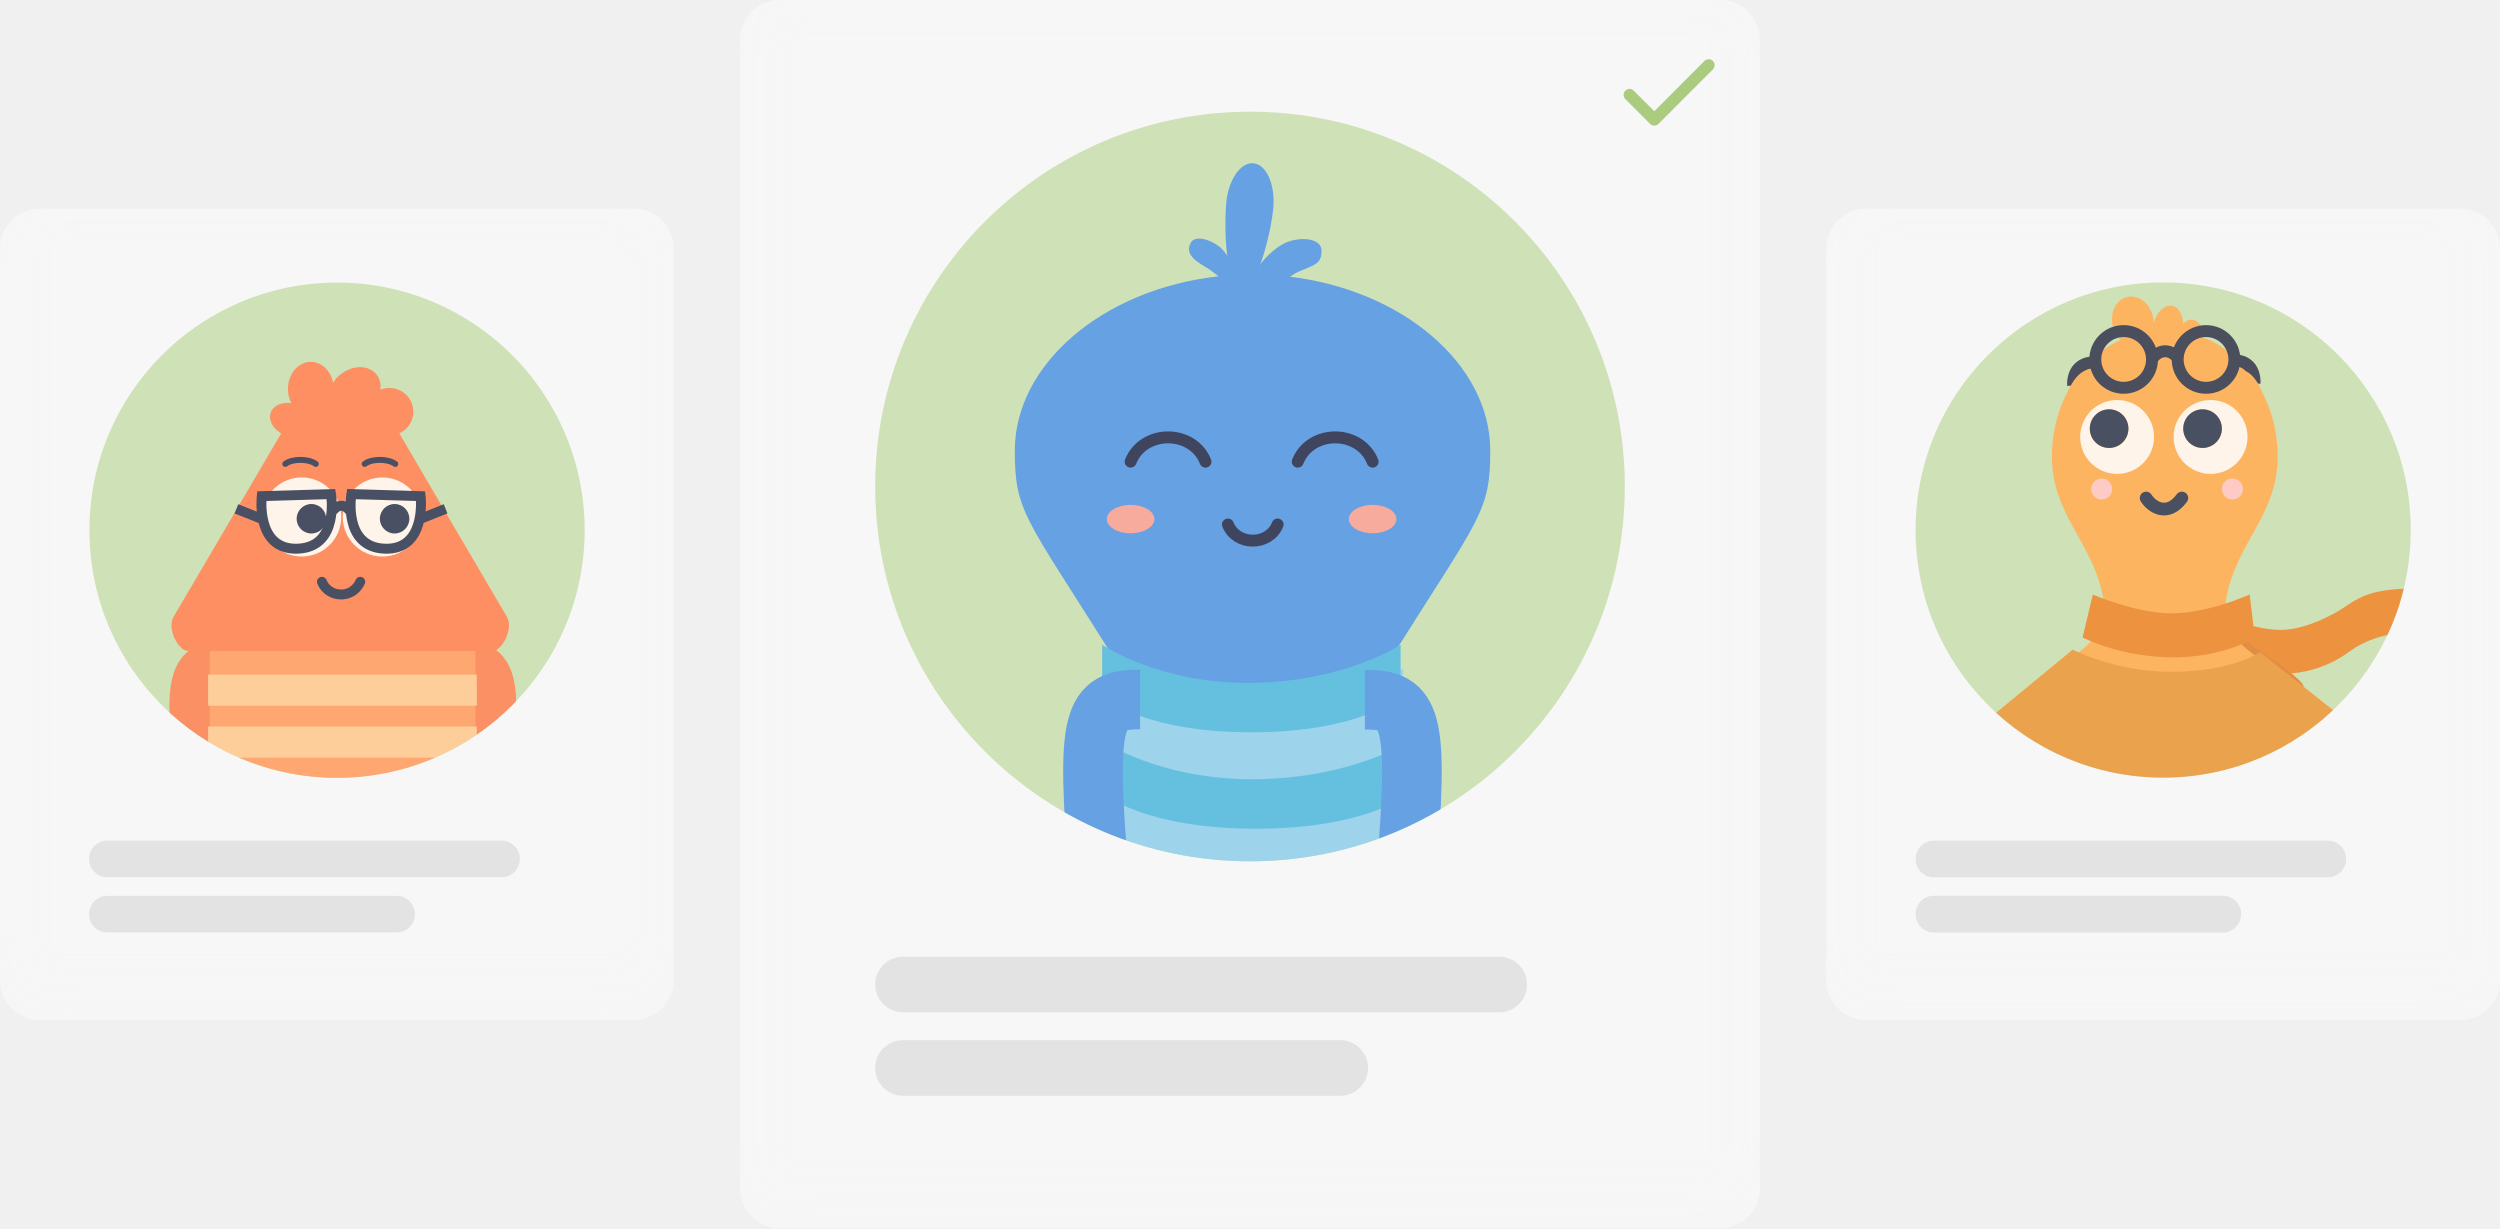
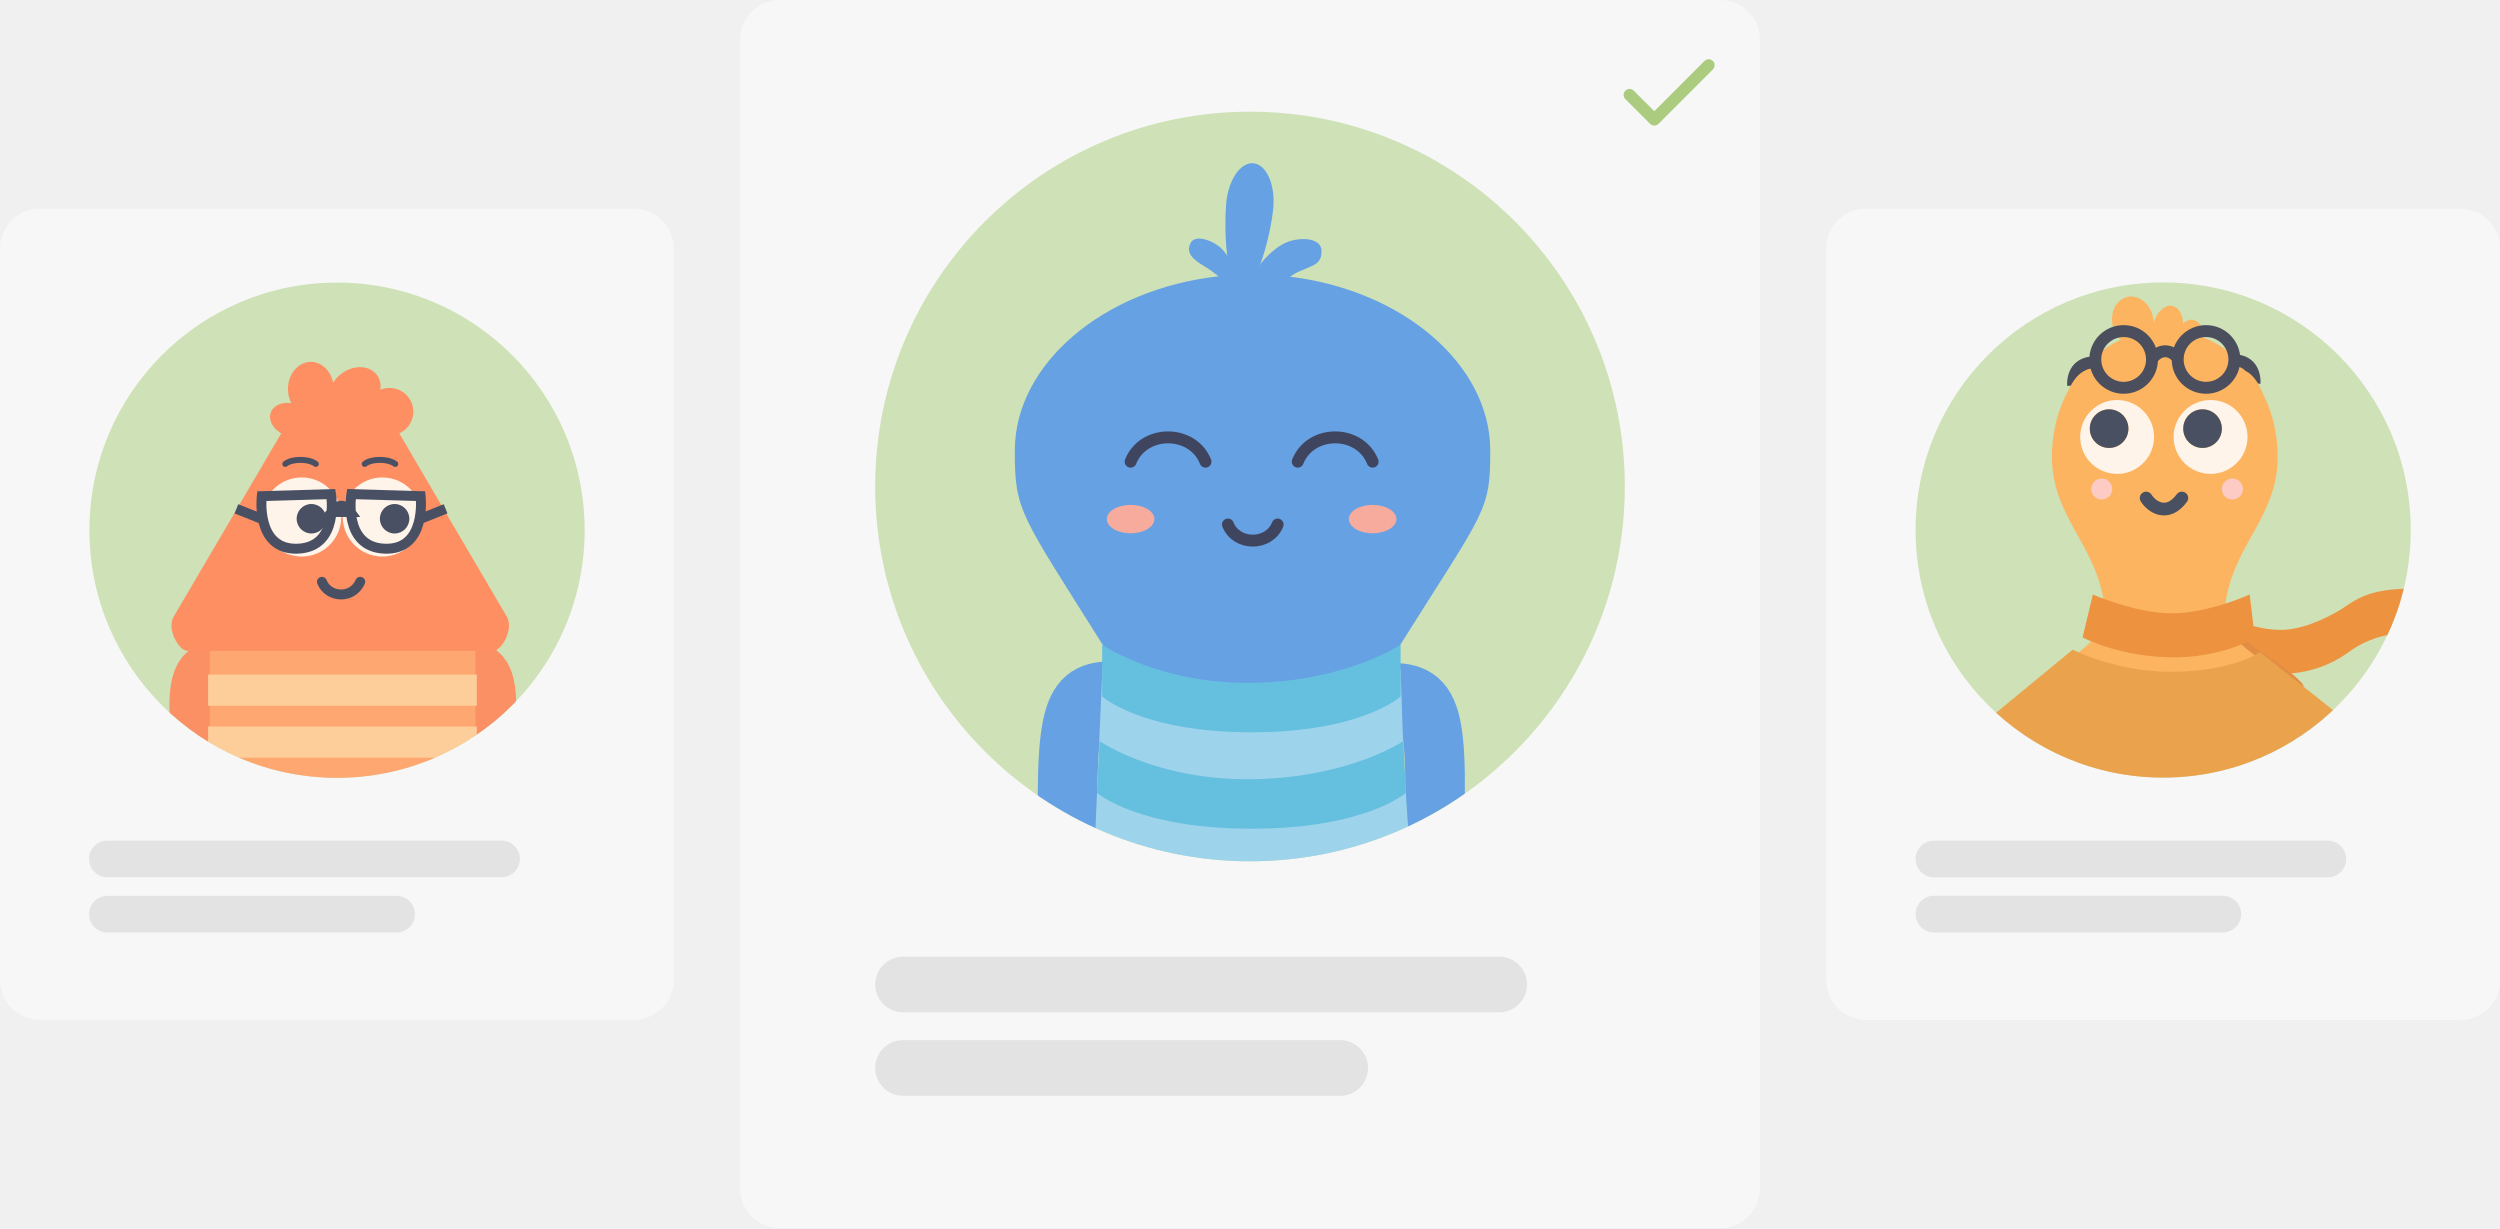
<svg xmlns="http://www.w3.org/2000/svg" xmlns:xlink="http://www.w3.org/1999/xlink" width="6290" height="3090" viewBox="0 0 6290 3090">
  <defs>
-     <rect id="a" width="1695" height="2041.134" rx="100" />
-     <filter id="b" width="108.8%" height="107.3%" x="-4.4%" y="-3.7%" filterUnits="objectBoundingBox">
-       <feMorphology in="SourceAlpha" radius="10" result="shadowSpreadInner1" />
-       <feGaussianBlur in="shadowSpreadInner1" result="shadowBlurInner1" stdDeviation="50" />
-       <feOffset dy="-40" in="shadowBlurInner1" result="shadowOffsetInner1" />
-       <feComposite in="shadowOffsetInner1" in2="SourceAlpha" k2="-1" k3="1" operator="arithmetic" result="shadowInnerInner1" />
-       <feColorMatrix in="shadowInnerInner1" values="0 0 0 0 0.964 0 0 0 0 0.964 0 0 0 0 0.964 0 0 0 0.5 0" />
-     </filter>
-     <circle id="c" cx="622.909" cy="622.909" r="622.909" />
-     <rect id="e" width="2566" height="3090" rx="100" />
-     <filter id="f" width="105.8%" height="104.9%" x="-2.9%" y="-2.4%" filterUnits="objectBoundingBox">
-       <feMorphology in="SourceAlpha" radius="10" result="shadowSpreadInner1" />
-       <feGaussianBlur in="shadowSpreadInner1" result="shadowBlurInner1" stdDeviation="50" />
-       <feOffset dy="-40" in="shadowBlurInner1" result="shadowOffsetInner1" />
-       <feComposite in="shadowOffsetInner1" in2="SourceAlpha" k2="-1" k3="1" operator="arithmetic" result="shadowInnerInner1" />
-       <feColorMatrix in="shadowInnerInner1" values="0 0 0 0 0.964 0 0 0 0 0.964 0 0 0 0 0.964 0 0 0 0.5 0" />
-     </filter>
-     <circle id="g" cx="943" cy="943" r="943" />
-     <rect id="i" width="1695" height="2041" rx="100" />
-     <filter id="j" width="108.8%" height="107.3%" x="-4.4%" y="-3.7%" filterUnits="objectBoundingBox">
-       <feMorphology in="SourceAlpha" radius="10" result="shadowSpreadInner1" />
-       <feGaussianBlur in="shadowSpreadInner1" result="shadowBlurInner1" stdDeviation="50" />
-       <feOffset dy="-40" in="shadowBlurInner1" result="shadowOffsetInner1" />
-       <feComposite in="shadowOffsetInner1" in2="SourceAlpha" k2="-1" k3="1" operator="arithmetic" result="shadowInnerInner1" />
-       <feColorMatrix in="shadowInnerInner1" values="0 0 0 0 0.964 0 0 0 0 0.964 0 0 0 0 0.964 0 0 0 0.5 0" />
-     </filter>
-     <circle id="k" cx="623" cy="623" r="623" />
+     <circle id="a" cx="622.909" cy="622.909" r="622.909" />
+     <circle id="c" cx="943" cy="943" r="943" />
+     <circle id="e" cx="623" cy="623" r="623" />
  </defs>
  <g fill="none" fill-rule="evenodd">
    <g transform="translate(4595 525)">
-       <use fill="#F7F7F7" xlink:href="#a" />
-       <use fill="#000" filter="url(#b)" xlink:href="#a" />
-       <rect width="1083.32" height="92.479" x="224.591" y="1589.971" fill="#E3E3E3" rx="46.239" />
-       <rect width="819.096" height="92.479" x="224.591" y="1728.689" fill="#E3E3E3" rx="46.239" />
-       <g>
-         <g transform="translate(224.5908 185.6177)">
-           <mask id="d" fill="#fff">
-             <use xlink:href="#c" />
-           </mask>
-           <use fill="#CFE1B7" fill-rule="nonzero" xlink:href="#c" />
-           <g fill-rule="nonzero" mask="url(#d)">
-             <path fill="#ED923F" d="M1239.134 770.387c-98.037 2.113-127.617 24.932-164.957 49.787-19.477 12.946-87.703 51.592-149.245 53.897-70.531 2.612-154.162-37.263-154.162-37.263l-13.1 109.024s71.991 41.95 171.487 38.838c96.462-3.035 155.161-51.054 166.34-58.776 33.306-23.088 79.098-43.371 148.63-44.524 71.914-1.152 156.966 49.364 156.966 49.364l8.144-108.87s-64.922-53.743-170.104-51.477z" />
-             <path fill="#E28D44" d="M794.435 821.71c-2.843 16.596 23.779 72.26 61.465 98.344 32.538 22.512 91.045 58.776 117.168 89.508 26.123 30.732-127.924 72.99-127.924 72.99l-74.526-122.162-39.568-72.99 39.568-61.465s25.738-15.366 23.818-4.226z" />
-             <path fill="#FCB460" d="M1021.049 1125.501c-.384-21.743-9.105-42.603-24.816-61.849-72.068-119.05-241.596-128.001-213.937-272.251 26.507-138.296 128.692-207.444 128.692-352.655 0-174.599-122.2-316.161-272.943-316.161h-22.051c-150.743 0-272.943 141.562-272.943 316.161 0 145.211 102.186 214.359 128.692 352.655 31.731 165.571-196.304 152.894-238.561 333.063-1.114 4.764.307 8.298 3.88 10.756 9.373 95.77 181.206 172.102 391.801 172.102 214.859 0 389.342-79.443 392.185-177.903.23-1.229.23-2.535 0-3.918z" />
-             <path fill="#ED923F" d="M853.595 893.931s-82.632 52.783-218.585 49.172c-126.733-3.381-214.743-49.94-214.743-49.94l25.738-107.948s102.992 45.254 192.846 47.251c92.927 2.074 201.682-47.251 201.682-47.251l13.061 108.716z" />
-             <path fill="#EBA24C" d="M1158.231 1161.688s-389.15 172.025-531.288 168.26c-132.495-3.534-537.05-154.431-537.05-154.431l305.404-251.622s104.106 54.55 242.403 55.703c157.12 1.306 228.957-49.556 228.957-49.556l291.575 231.646z" />
-           </g>
-           <g fill-rule="nonzero" transform="translate(414.1203 295.8002)">
-             <path fill="#FEF4E9" d="M92.966 0C41.604 0 0 41.604 0 92.966c0 51.362 41.604 92.966 92.966 92.966 51.362 0 92.966-41.604 92.966-92.966C185.932 41.604 144.327 0 92.966 0zM72.798 120.625c-26.853 0-48.596-21.743-48.596-48.596s21.743-48.596 48.596-48.596c26.853 0 48.596 21.743 48.596 48.596 0 26.853-21.743 48.596-48.596 48.596z" />
-             <circle cx="72.798" cy="72.029" r="48.596" fill="#495061" />
-             <path fill="#FEF4E9" d="M328.069 0c-51.362 0-92.966 41.604-92.966 92.966 0 51.362 41.604 92.966 92.966 92.966s92.966-41.604 92.966-92.966C421.035 41.604 379.431 0 328.069 0zm-20.168 120.625c-26.853 0-48.596-21.743-48.596-48.596s21.743-48.596 48.596-48.596 48.596 21.743 48.596 48.596c0 26.853-21.743 48.596-48.596 48.596z" />
-             <circle cx="307.901" cy="72.029" r="48.596" fill="#495061" />
-           </g>
-           <path stroke="#495061" stroke-linecap="round" stroke-width="32" d="M580.076 542.428c13.83 22.281 53.398 49.556 89.893 0" />
-           <g fill="#FDCBC4" fill-rule="nonzero" transform="translate(441.7796 493.2565)">
-             <circle cx="26.507" cy="26.507" r="26.507" />
-             <circle cx="355.344" cy="26.507" r="26.507" />
-           </g>
-           <path fill="#FCB460" fill-rule="nonzero" d="M693.978 93.734c-8.567 0-16.173 4.226-20.821 10.718-.461-23.241-11.064-42.027-27.352-45.292-19.054-3.803-39.107 14.982-46.713 42.718-.077-5.186-.691-10.526-1.921-15.904-7.722-33.69-36.61-55.856-64.538-49.441-27.928 6.415-44.293 38.915-36.572 72.606 7.722 33.69 36.61 55.856 64.538 49.441 17.057-3.918 29.811-17.556 35.381-35.266-.384 24.509 10.411 44.716 27.352 48.096 19.093 3.803 39.222-15.097 46.79-42.949 3.688 9.565 12.984 16.327 23.818 16.327 14.099 0 25.546-11.448 25.546-25.546s-11.409-25.508-25.508-25.508z" />
-           <g stroke="#4A4E5D" stroke-width="30" transform="translate(396.065 122.1617)">
-             <circle cx="127.425" cy="71.568" r="71.338" />
-             <path d="M199.531 69.532c8.567-11.525 19.976-18.555 32.5-18.555 12.523 0 23.933 7.03 32.5 18.555M.384 137.144c-1.114-15.174 3.381-32.884 13.676-43.371 10.257-10.526 24.586-15.251 39.76-14.483" />
-             <circle cx="334.715" cy="71.568" r="71.338" />
-           </g>
-           <path stroke="#4A4E5D" stroke-width="30" d="M852.711 253.927c1.114-15.174-3.381-32.884-13.676-43.371-10.257-10.526-24.586-15.251-39.76-14.483" />
-           <ellipse cx="413.32" cy="266.392" fill="#FCB460" fill-rule="nonzero" rx="50.515" ry="23.241" transform="rotate(-60 413.3202 266.392)" />
-           <ellipse cx="841.632" cy="266.371" fill="#FCB460" fill-rule="nonzero" rx="23.241" ry="50.515" transform="rotate(-30 841.6316 266.3712)" />
+       <rect width="1695" height="2041.134" fill="#F7F7F7" fill-rule="nonzero" rx="100" />
+       <rect width="1083.32" height="92.479" x="224.591" y="1589.971" fill="#E3E3E3" fill-rule="nonzero" rx="46.239" />
+       <rect width="819.096" height="92.479" x="224.591" y="1728.689" fill="#E3E3E3" fill-rule="nonzero" rx="46.239" />
+       <g transform="translate(224.5908 185.6177)">
+         <circle cx="622.909" cy="622.909" r="622.909" fill="#CFE1B7" fill-rule="nonzero" />
+         <mask id="b" fill="#fff">
+           <use xlink:href="#a" />
+         </mask>
+         <g fill-rule="nonzero" mask="url(#b)">
+           <path fill="#ED923F" d="M1239.134 770.387c-98.037 2.113-127.617 24.932-164.957 49.787-19.477 12.946-87.703 51.592-149.245 53.897-70.531 2.612-154.162-37.263-154.162-37.263l-13.1 109.024s71.991 41.95 171.487 38.838c96.462-3.035 155.161-51.054 166.34-58.776 33.306-23.088 79.098-43.371 148.63-44.524 71.914-1.152 156.966 49.364 156.966 49.364l8.144-108.87s-64.922-53.743-170.104-51.477z" />
+           <path fill="#E28D44" d="M794.435 821.71c-2.843 16.596 23.779 72.26 61.465 98.344 32.538 22.512 91.045 58.776 117.168 89.508 26.123 30.732-127.924 72.99-127.924 72.99l-74.526-122.162-39.568-72.99 39.568-61.465s25.738-15.366 23.818-4.226z" />
+           <path fill="#FCB460" d="M1021.049 1125.501c-.384-21.743-9.105-42.603-24.816-61.849-72.068-119.05-241.596-128.001-213.937-272.251 26.507-138.296 128.692-207.444 128.692-352.655 0-174.599-122.2-316.161-272.943-316.161h-22.051c-150.743 0-272.943 141.562-272.943 316.161 0 145.211 102.186 214.359 128.692 352.655 31.731 165.571-196.304 152.894-238.561 333.063-1.114 4.764.307 8.298 3.88 10.756 9.373 95.77 181.206 172.102 391.801 172.102 214.859 0 389.342-79.443 392.185-177.903.23-1.229.23-2.535 0-3.918z" />
+           <path fill="#ED923F" d="M853.595 893.931s-82.632 52.783-218.585 49.172c-126.733-3.381-214.743-49.94-214.743-49.94l25.738-107.948s102.992 45.254 192.846 47.251c92.927 2.074 201.682-47.251 201.682-47.251l13.061 108.716z" />
+           <path fill="#EBA24C" d="M1158.231 1161.688s-389.15 172.025-531.288 168.26c-132.495-3.534-537.05-154.431-537.05-154.431l305.404-251.622s104.106 54.55 242.403 55.703c157.12 1.306 228.957-49.556 228.957-49.556l291.575 231.646z" />
        </g>
+         <g fill-rule="nonzero" transform="translate(414.1203 295.8002)">
+           <path fill="#FEF4E9" d="M92.966 0C41.604 0 0 41.604 0 92.966c0 51.362 41.604 92.966 92.966 92.966 51.362 0 92.966-41.604 92.966-92.966C185.932 41.604 144.327 0 92.966 0zM72.798 120.625c-26.853 0-48.596-21.743-48.596-48.596s21.743-48.596 48.596-48.596c26.853 0 48.596 21.743 48.596 48.596 0 26.853-21.743 48.596-48.596 48.596z" />
+           <circle cx="72.798" cy="72.029" r="48.596" fill="#495061" />
+           <path fill="#FEF4E9" d="M328.069 0c-51.362 0-92.966 41.604-92.966 92.966 0 51.362 41.604 92.966 92.966 92.966s92.966-41.604 92.966-92.966C421.035 41.604 379.431 0 328.069 0zm-20.168 120.625c-26.853 0-48.596-21.743-48.596-48.596s21.743-48.596 48.596-48.596 48.596 21.743 48.596 48.596c0 26.853-21.743 48.596-48.596 48.596z" />
+           <circle cx="307.901" cy="72.029" r="48.596" fill="#495061" />
+         </g>
+         <path stroke="#495061" stroke-linecap="round" stroke-width="32" d="M580.076 542.428c13.83 22.281 53.398 49.556 89.893 0" />
+         <g fill="#FDCBC4" fill-rule="nonzero" transform="translate(441.7796 493.2565)">
+           <circle cx="26.507" cy="26.507" r="26.507" />
+           <circle cx="355.344" cy="26.507" r="26.507" />
+         </g>
+         <path fill="#FCB460" fill-rule="nonzero" d="M693.978 93.734c-8.567 0-16.173 4.226-20.821 10.718-.461-23.241-11.064-42.027-27.352-45.292-19.054-3.803-39.107 14.982-46.713 42.718-.077-5.186-.691-10.526-1.921-15.904-7.722-33.69-36.61-55.856-64.538-49.441-27.928 6.415-44.293 38.915-36.572 72.606 7.722 33.69 36.61 55.856 64.538 49.441 17.057-3.918 29.811-17.556 35.381-35.266-.384 24.509 10.411 44.716 27.352 48.096 19.093 3.803 39.222-15.097 46.79-42.949 3.688 9.565 12.984 16.327 23.818 16.327 14.099 0 25.546-11.448 25.546-25.546s-11.409-25.508-25.508-25.508z" />
+         <g stroke="#4A4E5D" stroke-width="30" transform="translate(396.065 122.1617)">
+           <circle cx="127.425" cy="71.568" r="71.338" />
+           <path d="M199.531 69.532c8.567-11.525 19.976-18.555 32.5-18.555 12.523 0 23.933 7.03 32.5 18.555M.384 137.144c-1.114-15.174 3.381-32.884 13.676-43.371 10.257-10.526 24.586-15.251 39.76-14.483" />
+           <circle cx="334.715" cy="71.568" r="71.338" />
+         </g>
+         <path stroke="#4A4E5D" stroke-width="30" d="M852.711 253.927c1.114-15.174-3.381-32.884-13.676-43.371-10.257-10.526-24.586-15.251-39.76-14.483" />
+         <ellipse cx="413.32" cy="266.392" fill="#FCB460" fill-rule="nonzero" rx="50.515" ry="23.241" transform="rotate(-60 413.3202 266.392)" />
+         <ellipse cx="841.632" cy="266.371" fill="#FCB460" fill-rule="nonzero" rx="23.241" ry="50.515" transform="rotate(-30 841.6316 266.3712)" />
      </g>
    </g>
    <g transform="translate(1862)">
-       <use fill="#F7F7F7" xlink:href="#e" />
-       <use fill="#000" filter="url(#f)" xlink:href="#e" />
-       <rect width="1640" height="140" x="340" y="2407" fill="#E3E3E3" rx="70" />
-       <rect width="1240" height="140" x="340" y="2617" fill="#E3E3E3" rx="70" />
-       <g>
-         <g transform="translate(340 281)">
-           <mask id="h" fill="#fff">
-             <use xlink:href="#g" />
-           </mask>
-           <use fill="#CFE1B7" fill-rule="nonzero" xlink:href="#g" />
-           <g mask="url(#h)">
-             <g transform="translate(351.2624 129.1064)">
-               <path fill="#65A1E3" fill-rule="nonzero" d="M1196.27 724.043c0-218.085-221.923-406.336-511.191-438.787-26.694-3.257-147.193-3.257-173.887 0C221.923 317.706 0 505.957 0 724.043c0 151.845 25.879 166.035 234.485 497.699 2.966 6.455 5.118 13.085 5.118 19.308v483.277l357.078 54.492 358.241-54.492v-483.277c0-3.838.814-7.793 2.152-11.806C1170.041 890.311 1196.27 876.993 1196.27 724.043z" />
-               <ellipse cx="291.362" cy="895.894" fill="#F6AB9D" fill-rule="nonzero" rx="59.901" ry="35.766" />
-               <ellipse cx="900.255" cy="895.894" fill="#F6AB9D" fill-rule="nonzero" rx="59.901" ry="35.766" />
-               <g fill-rule="nonzero">
-                 <path fill="#9DD3EB" d="M198.894 1766.78l21.403-493.745 448.474 83.745 309.601-83.745-21.403 215.759 36.336 238.44s-405.17 64.553-422.093 68.043c-16.924 3.489-372.318-28.496-372.318-28.496z" />
-                 <path fill="#65BFDF" d="M970.624 1342.241s-98.168 90.142-375.397 90.142c-276.044 0-375.397-90.142-375.397-90.142v-130.27s143.385 98.865 375.397 95.957c237.262-2.966 375.397-95.957 375.397-95.957v130.27zM993.305 1584.752s-101.133 90.142-386.738 90.142c-284.383 0-386.738-90.142-386.738-90.142v-130.27s147.716 98.865 386.738 95.957c244.43-2.966 386.738-95.957 386.738-95.957v130.27z" />
-               </g>
-               <path stroke="#65A1E3" stroke-width="150" d="M315.089 1349.743c-118.638 0-137.132 40.709-103.285 449.023M880.773 1350.267c118.638 0 137.132 40.709 103.285 449.023" />
-               <path fill="#65A1E3" fill-rule="nonzero" d="M650.359 112.299c-4.943 58.912-39.662 206.279-78.104 201.162-43.617-5.816-45.42-152.252-40.477-211.165C536.722 43.384 567.312-2.094 600.054.64 632.796 3.431 655.302 53.387 650.359 112.299z" />
-               <path fill="#65A1E3" fill-rule="nonzero" d="M604.823 303.574c33.149 43.85 71.648-14.19 109.333-30.241 39.546-16.865 57.574-19.191 57.574-52.34 0-33.847-57.458-36.755-94.155-18.552-36.696 18.145-90.782 77.289-72.753 101.133zM560.624 310.553c-10.875 14.888-39.895-24.949-82.582-50.014-29.252-17.156-50.014-34.894-34.661-60.948 9.363-15.935 41.93-10.759 69.264 9.247 27.333 20.006 58.854 86.827 47.979 101.715z" />
-               <path stroke="#40455F" stroke-linecap="round" stroke-width="30" d="M536.199 909.56c21.518 54.085 103.518 54.085 125.035 0M291.362 751.434c32.451-81.477 155.974-81.477 188.426 0M711.83 751.434c32.451-81.477 155.974-81.477 188.426 0" />
+       <rect width="2566" height="3090" fill="#F7F7F7" fill-rule="nonzero" rx="100" />
+       <rect width="1640" height="140" x="340" y="2407" fill="#E3E3E3" fill-rule="nonzero" rx="70" />
+       <rect width="1240" height="140" x="340" y="2617" fill="#E3E3E3" fill-rule="nonzero" rx="70" />
+       <circle cx="943" cy="943" r="943" fill="#CFE1B7" fill-rule="nonzero" transform="translate(340 281)" />
+       <g transform="translate(340 281)">
+         <mask id="d" fill="#fff">
+           <use xlink:href="#c" />
+         </mask>
+         <g mask="url(#d)">
+           <g transform="translate(351.2624 129.1064)">
+             <path stroke="#65A1E3" stroke-width="150" d="M262.546 1329.448c-118.476-6.209-139.075 33.476-126.644 443.002M931.938 1333.096c118.566-4.14 138.469 35.899 118.893 445.145" />
+             <path fill="#65A1E3" fill-rule="nonzero" d="M1196.27 724.043c0-218.085-221.923-406.336-511.191-438.787-26.694-3.257-147.193-3.257-173.887 0C221.923 317.706 0 505.957 0 724.043c0 151.845 12.484 156.265 221.089 487.929 2.966 6.455 18.513 22.855 18.513 29.078v483.277l357.078 54.492 358.241-54.492v-483.277c0-3.838 14.365-26.037 15.702-30.05C1183.591 872.067 1196.27 876.993 1196.27 724.043z" />
+             <ellipse cx="291.362" cy="895.894" fill="#F6AB9D" fill-rule="nonzero" rx="59.901" ry="35.766" />
+             <ellipse cx="900.255" cy="895.894" fill="#F6AB9D" fill-rule="nonzero" rx="59.901" ry="35.766" />
+             <g fill-rule="nonzero">
+               <path fill="#9DD3EB" d="M198.894 1766.78l21.403-493.745 448.474 83.745 301.853-83.745L978.372 1503.5l14.933 223.734s-405.17 64.553-422.093 68.043c-16.924 3.489-372.318-28.496-372.318-28.496z" />
+               <path fill="#65BFDF" d="M970.624 1342.241s-98.168 90.142-375.397 90.142c-276.044 0-375.397-90.142-375.397-90.142v-130.27s143.385 98.865 375.397 95.957c237.262-2.966 375.397-95.957 375.397-95.957v130.27zm13.206 242.511s-101.594 90.142-388.5 90.142c-285.679 0-388.5-90.142-388.5-90.142l6.345-130.27s142.045 98.865 382.155 95.957c245.544-2.966 382.419-95.957 382.419-95.957l6.081 130.27z" />
            </g>
+             <path fill="#65A1E3" fill-rule="nonzero" d="M650.359 112.299c-4.943 58.912-39.662 206.279-78.104 201.162-43.617-5.816-45.42-152.252-40.477-211.165C536.722 43.384 567.312-2.094 600.054.64 632.796 3.431 655.302 53.387 650.359 112.299z" />
+             <path fill="#65A1E3" fill-rule="nonzero" d="M604.823 303.574c33.149 43.85 71.648-14.19 109.333-30.241 39.546-16.865 57.574-19.191 57.574-52.34 0-33.847-57.458-36.755-94.155-18.552-36.696 18.145-90.782 77.289-72.753 101.133zm-44.199 6.979c-10.875 14.888-39.895-24.949-82.582-50.014-29.252-17.156-50.014-34.894-34.661-60.948 9.363-15.935 41.93-10.759 69.264 9.247 27.333 20.006 58.854 86.827 47.979 101.715z" />
+             <path stroke="#40455F" stroke-linecap="round" stroke-width="30" d="M536.199 909.56c21.518 54.085 103.518 54.085 125.035 0M291.362 751.434c32.451-81.477 155.974-81.477 188.426 0m232.043 0c32.451-81.477 155.974-81.477 188.426 0" />
          </g>
        </g>
      </g>
    </g>
    <g transform="translate(0 525)">
-       <use fill="#F7F7F7" xlink:href="#i" />
-       <use fill="#000" filter="url(#j)" xlink:href="#i" />
-       <rect width="1084" height="92" x="224" y="1590" fill="#E3E3E3" rx="46" />
-       <rect width="820" height="92" x="224" y="1729" fill="#E3E3E3" rx="46" />
-       <g>
-         <g transform="translate(225 186)">
-           <mask id="l" fill="#fff">
-             <use xlink:href="#k" />
-           </mask>
-           <use fill="#CFE1B7" fill-rule="nonzero" xlink:href="#k" />
-           <g mask="url(#l)">
-             <path stroke="#FA9064" stroke-width="150" d="M985.888 1196.052l9.452-60.321c14.754-163.29-18.288-157.911-51.331-157.911M286.622 1196.052l-6.762-60.321c-14.754-163.29 18.288-157.911 51.331-157.911" />
-             <g fill-rule="nonzero">
-               <path fill="#FEA770" d="M302.759 907.893h668.529v350.401h-668.529z" />
-               <path fill="#FDCD9A" d="M298.533 986.273h676.213v78.379H298.533zM298.533 1116.905h676.213v78.379H298.533z" />
-             </g>
-             <path fill="#FD8F63" fill-rule="nonzero" d="M1050.052 840.272c-18.288-30.468-265.99-453.37-270.409-460.939 20.824-9.375 35.271-30.237 35.271-54.481 0-33.004-26.818-59.745-59.937-59.745-8.184 0-15.983 1.652-23.053 4.572 1.998-13.524-.692-26.818-8.722-37.461-18.519-24.705-58.439-26.05-89.176-2.997-8.683 6.493-15.676 14.254-20.863 22.592-6.071-30.045-28.854-52.407-56.057-52.407-31.813 0-57.632 30.622-57.632 68.39 0 12.91 3.035 25.012 8.261 35.309-23.475-3.304-44.914 5.917-51.408 23.744-6.724 18.442 4.726 40.073 26.165 52.483-5.148 8.798-252.158 430.51-270.409 460.939-18.442 30.737 12.679 86.064 34.195 86.064h769.577c21.516 0 52.637-55.327 34.195-86.064z" />
-             <g fill="#FEF4E9" fill-rule="nonzero" transform="translate(434.5439 490.2547)">
-               <circle cx="99.511" cy="99.511" r="99.511" />
-               <circle cx="302.375" cy="99.511" r="99.511" />
-             </g>
-             <g fill="#495063" fill-rule="nonzero" transform="translate(521.3759 557.1076)">
-               <circle cx="37.076" cy="37.076" r="37.076" />
-               <circle cx="246.472" cy="37.076" r="37.076" />
-             </g>
-             <g stroke="#495063" stroke-width="25">
-               <path d="M433.583 537.321L607.824 532.134s22.476 133.13-83.566 137.356c-107.003 4.265-90.674-132.169-90.674-132.169zM833.318 537.321L659.078 532.134s-22.476 133.13 83.566 137.356c106.965 4.265 90.674-132.169 90.674-132.169zM609.822 577.163c4.342-5.148 23.936-32.927 47.373.115M436.58 595.836l-66.776-26.626M829.322 595.836l66.776-26.626" />
-             </g>
-             <path stroke="#495063" stroke-linecap="round" stroke-width="25" d="M584.963 752.864c15.753 39.958 76.074 44.953 96.437 0" />
-             <path stroke="#495063" stroke-linecap="round" stroke-width="15" d="M492.752 456.252c16.905-13.447 58.4-13.832 76.842 0M692.542 456.252c16.905-13.447 58.4-13.832 76.842 0" />
+       <rect width="1695" height="2041" fill="#F7F7F7" fill-rule="nonzero" rx="100" />
+       <rect width="1084" height="92" x="224" y="1590" fill="#E3E3E3" fill-rule="nonzero" rx="46" />
+       <rect width="820" height="92" x="224" y="1729" fill="#E3E3E3" fill-rule="nonzero" rx="46" />
+       <circle cx="623" cy="623" r="623" fill="#CFE1B7" fill-rule="nonzero" transform="translate(225 186)" />
+       <g transform="translate(225 186)">
+         <mask id="f" fill="#fff">
+           <use xlink:href="#e" />
+         </mask>
+         <g mask="url(#f)">
+           <path stroke="#FA9064" stroke-width="150" d="M985.888 1196.052l9.452-60.321c14.754-163.29-18.288-157.911-51.331-157.911M286.622 1196.052l-6.762-60.321c-14.754-163.29 18.288-157.911 51.331-157.911" />
+           <g fill-rule="nonzero">
+             <path fill="#FEA770" d="M302.759 907.893H971.288v350.401H302.759z" />
+             <path fill="#FDCD9A" d="M298.533 986.273h676.213v78.379H298.533v-78.379zm0 130.632h676.213v78.379H298.533v-78.379z" />
          </g>
+           <path fill="#FD8F63" fill-rule="nonzero" d="M1050.052 840.272c-18.288-30.468-265.99-453.37-270.409-460.939 20.824-9.375 35.271-30.237 35.271-54.481 0-33.004-26.818-59.745-59.937-59.745-8.184 0-15.983 1.652-23.053 4.572 1.998-13.524-.692-26.818-8.722-37.461-18.519-24.705-58.439-26.05-89.176-2.997-8.683 6.493-15.676 14.254-20.863 22.592-6.071-30.045-28.854-52.407-56.057-52.407-31.813 0-57.632 30.622-57.632 68.39 0 12.91 3.035 25.012 8.261 35.309-23.475-3.304-44.914 5.917-51.408 23.744-6.724 18.442 4.726 40.073 26.165 52.483-5.148 8.798-252.158 430.51-270.409 460.939-18.442 30.737 12.679 86.064 34.195 86.064h769.577c21.516 0 52.637-55.327 34.195-86.064z" />
+           <g fill="#FEF4E9" fill-rule="nonzero" transform="translate(434.5439 490.2547)">
+             <circle cx="99.511" cy="99.511" r="99.511" />
+             <circle cx="302.375" cy="99.511" r="99.511" />
+           </g>
+           <g fill="#495063" fill-rule="nonzero" transform="translate(521.3759 557.1076)">
+             <circle cx="37.076" cy="37.076" r="37.076" />
+             <circle cx="246.472" cy="37.076" r="37.076" />
+           </g>
+           <path stroke="#495063" stroke-width="25" d="M433.583 537.321L607.824 532.134s22.476 133.13-83.566 137.356c-107.003 4.265-90.674-132.169-90.674-132.169zm399.734 0L659.078 532.134s-22.476 133.13 83.566 137.356c106.965 4.265 90.674-132.169 90.674-132.169zM609.822 577.163c4.342-5.148 23.936-32.927 47.373.115l-47.373-.115zm-173.241 18.673l-66.776-26.626 66.776 26.626zm392.742 0l66.776-26.626-66.776 26.626z" />
+           <path stroke="#495063" stroke-linecap="round" stroke-width="25" d="M584.963 752.864c15.753 39.958 76.074 44.953 96.437 0" />
+           <path stroke="#495063" stroke-linecap="round" stroke-width="15" d="M492.752 456.252c16.905-13.447 58.4-13.832 76.842 0m122.948 0c16.905-13.447 58.4-13.832 76.842 0" />
        </g>
      </g>
    </g>
    <path stroke="#ABCC7F" stroke-linecap="round" stroke-linejoin="round" stroke-width="30" d="M4299 164l-136.812 137L4100 238.727" />
  </g>
</svg>
